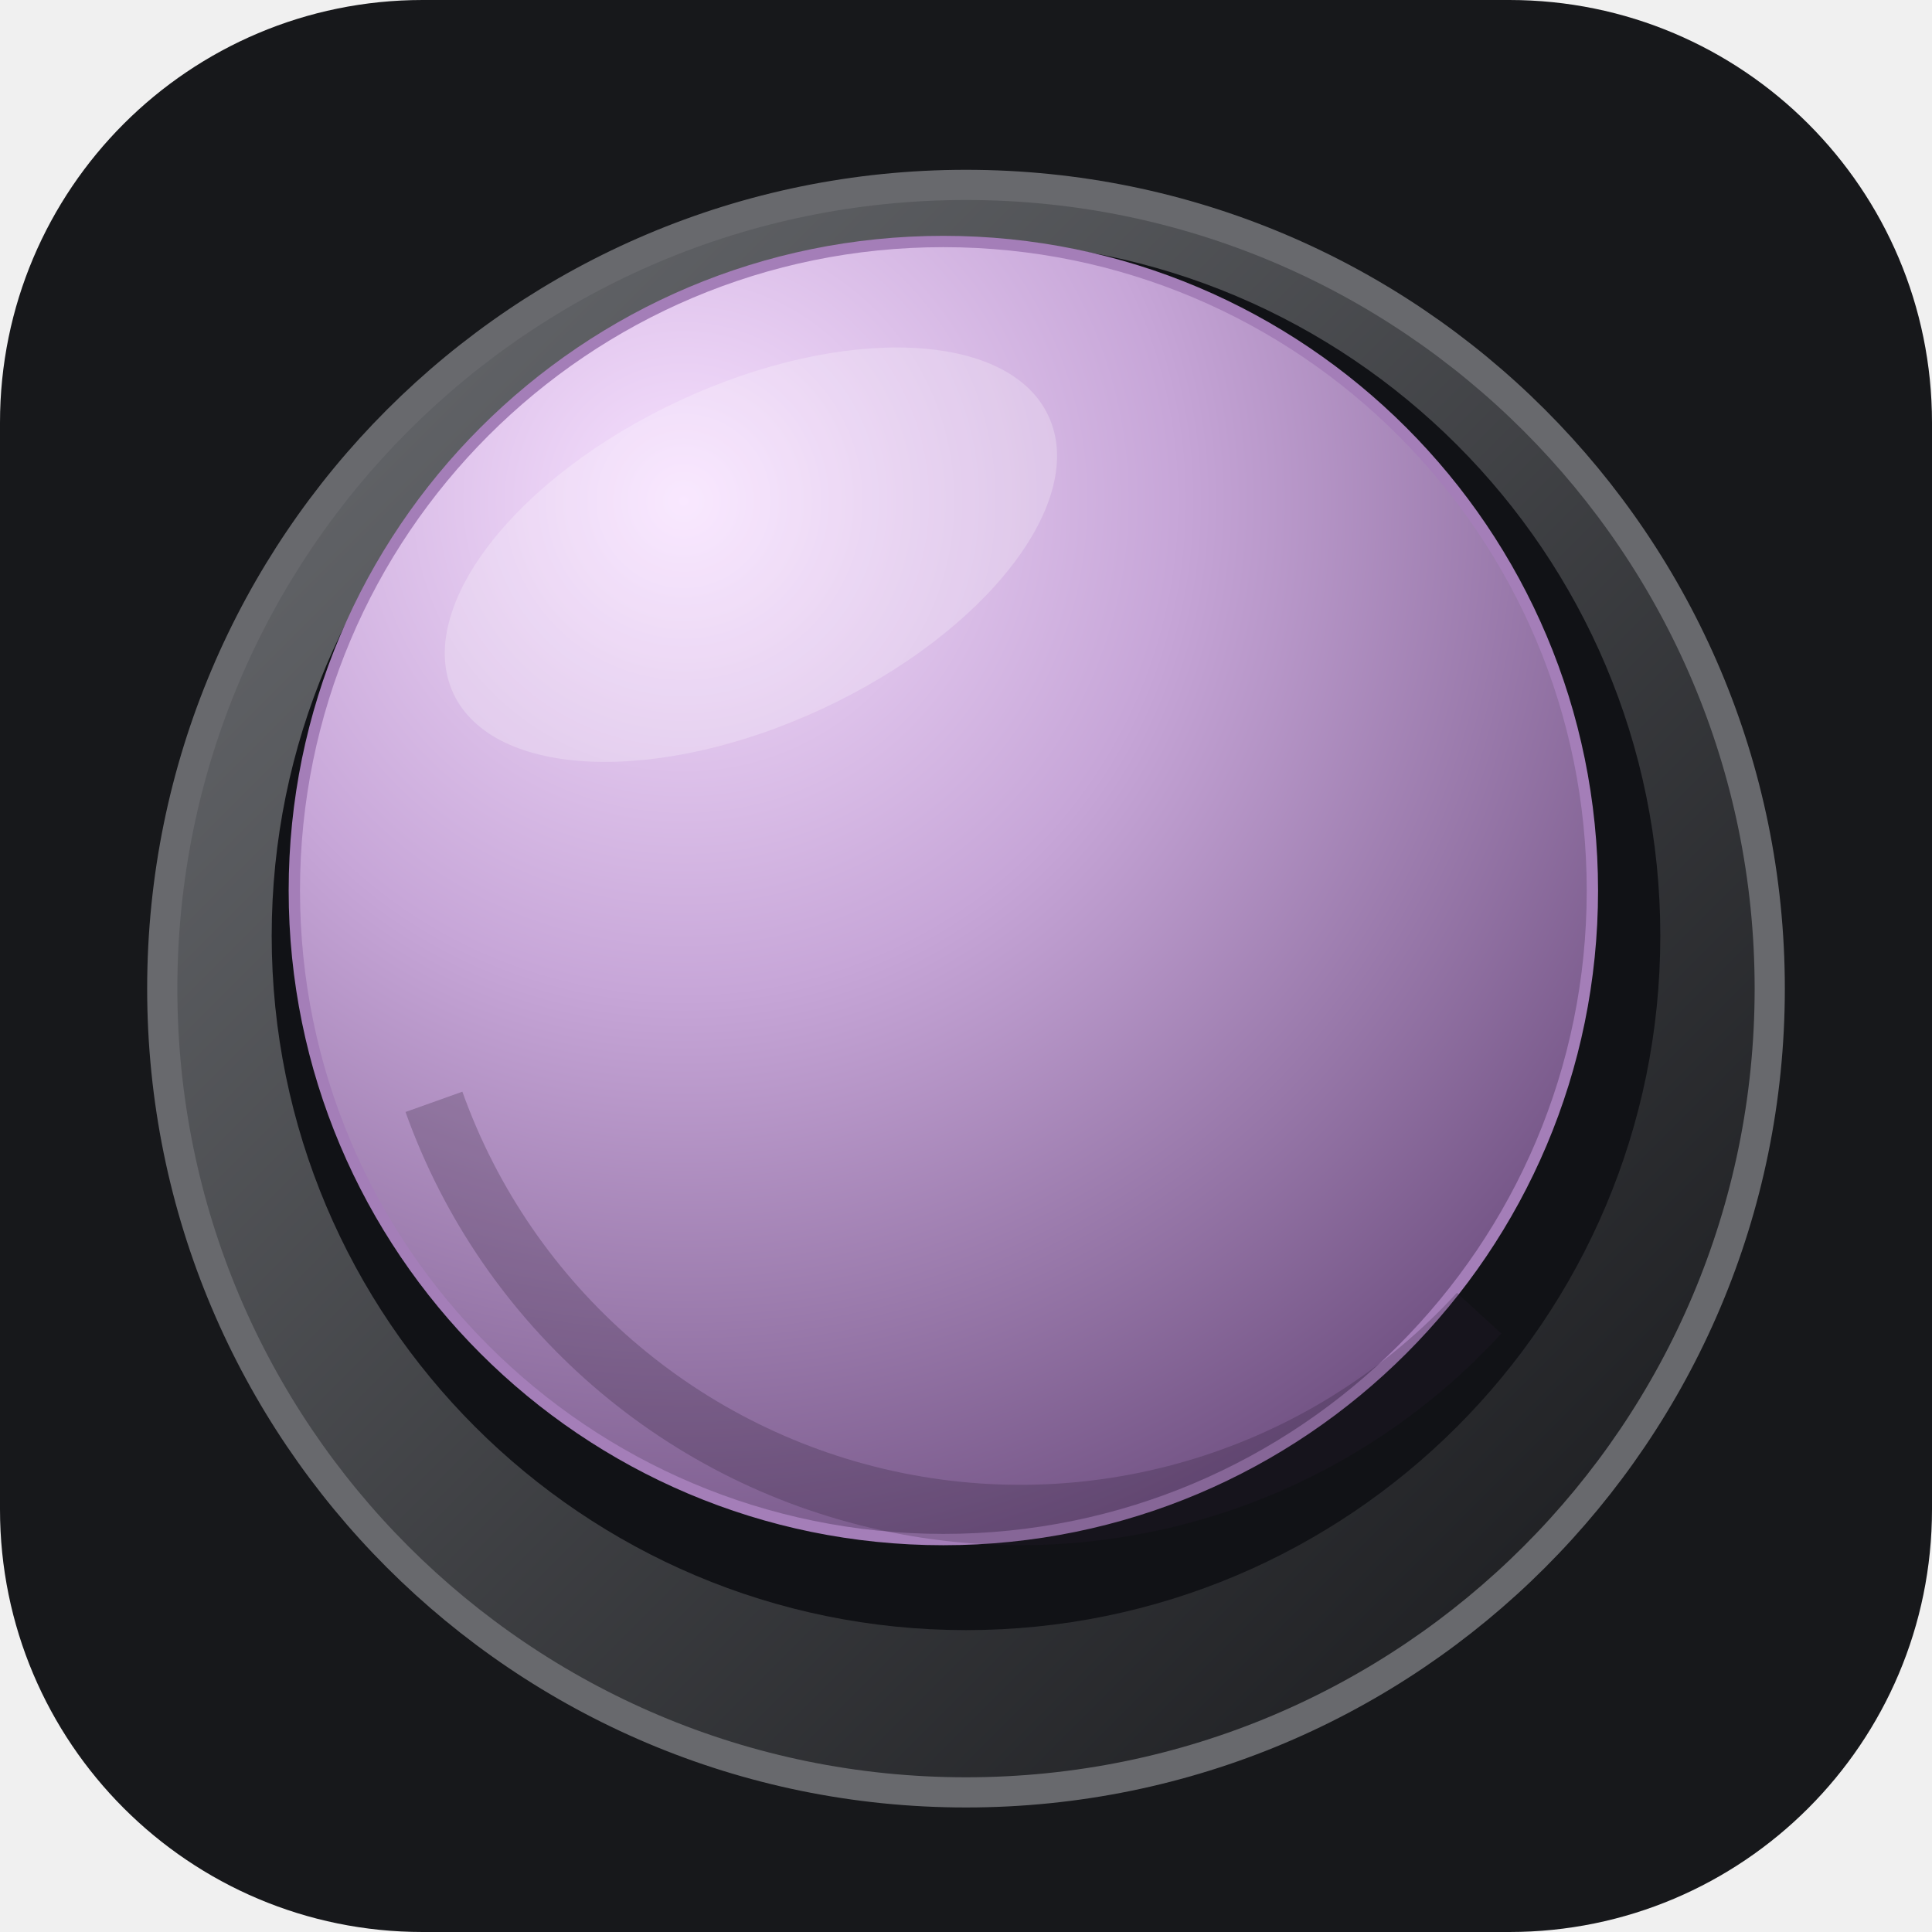
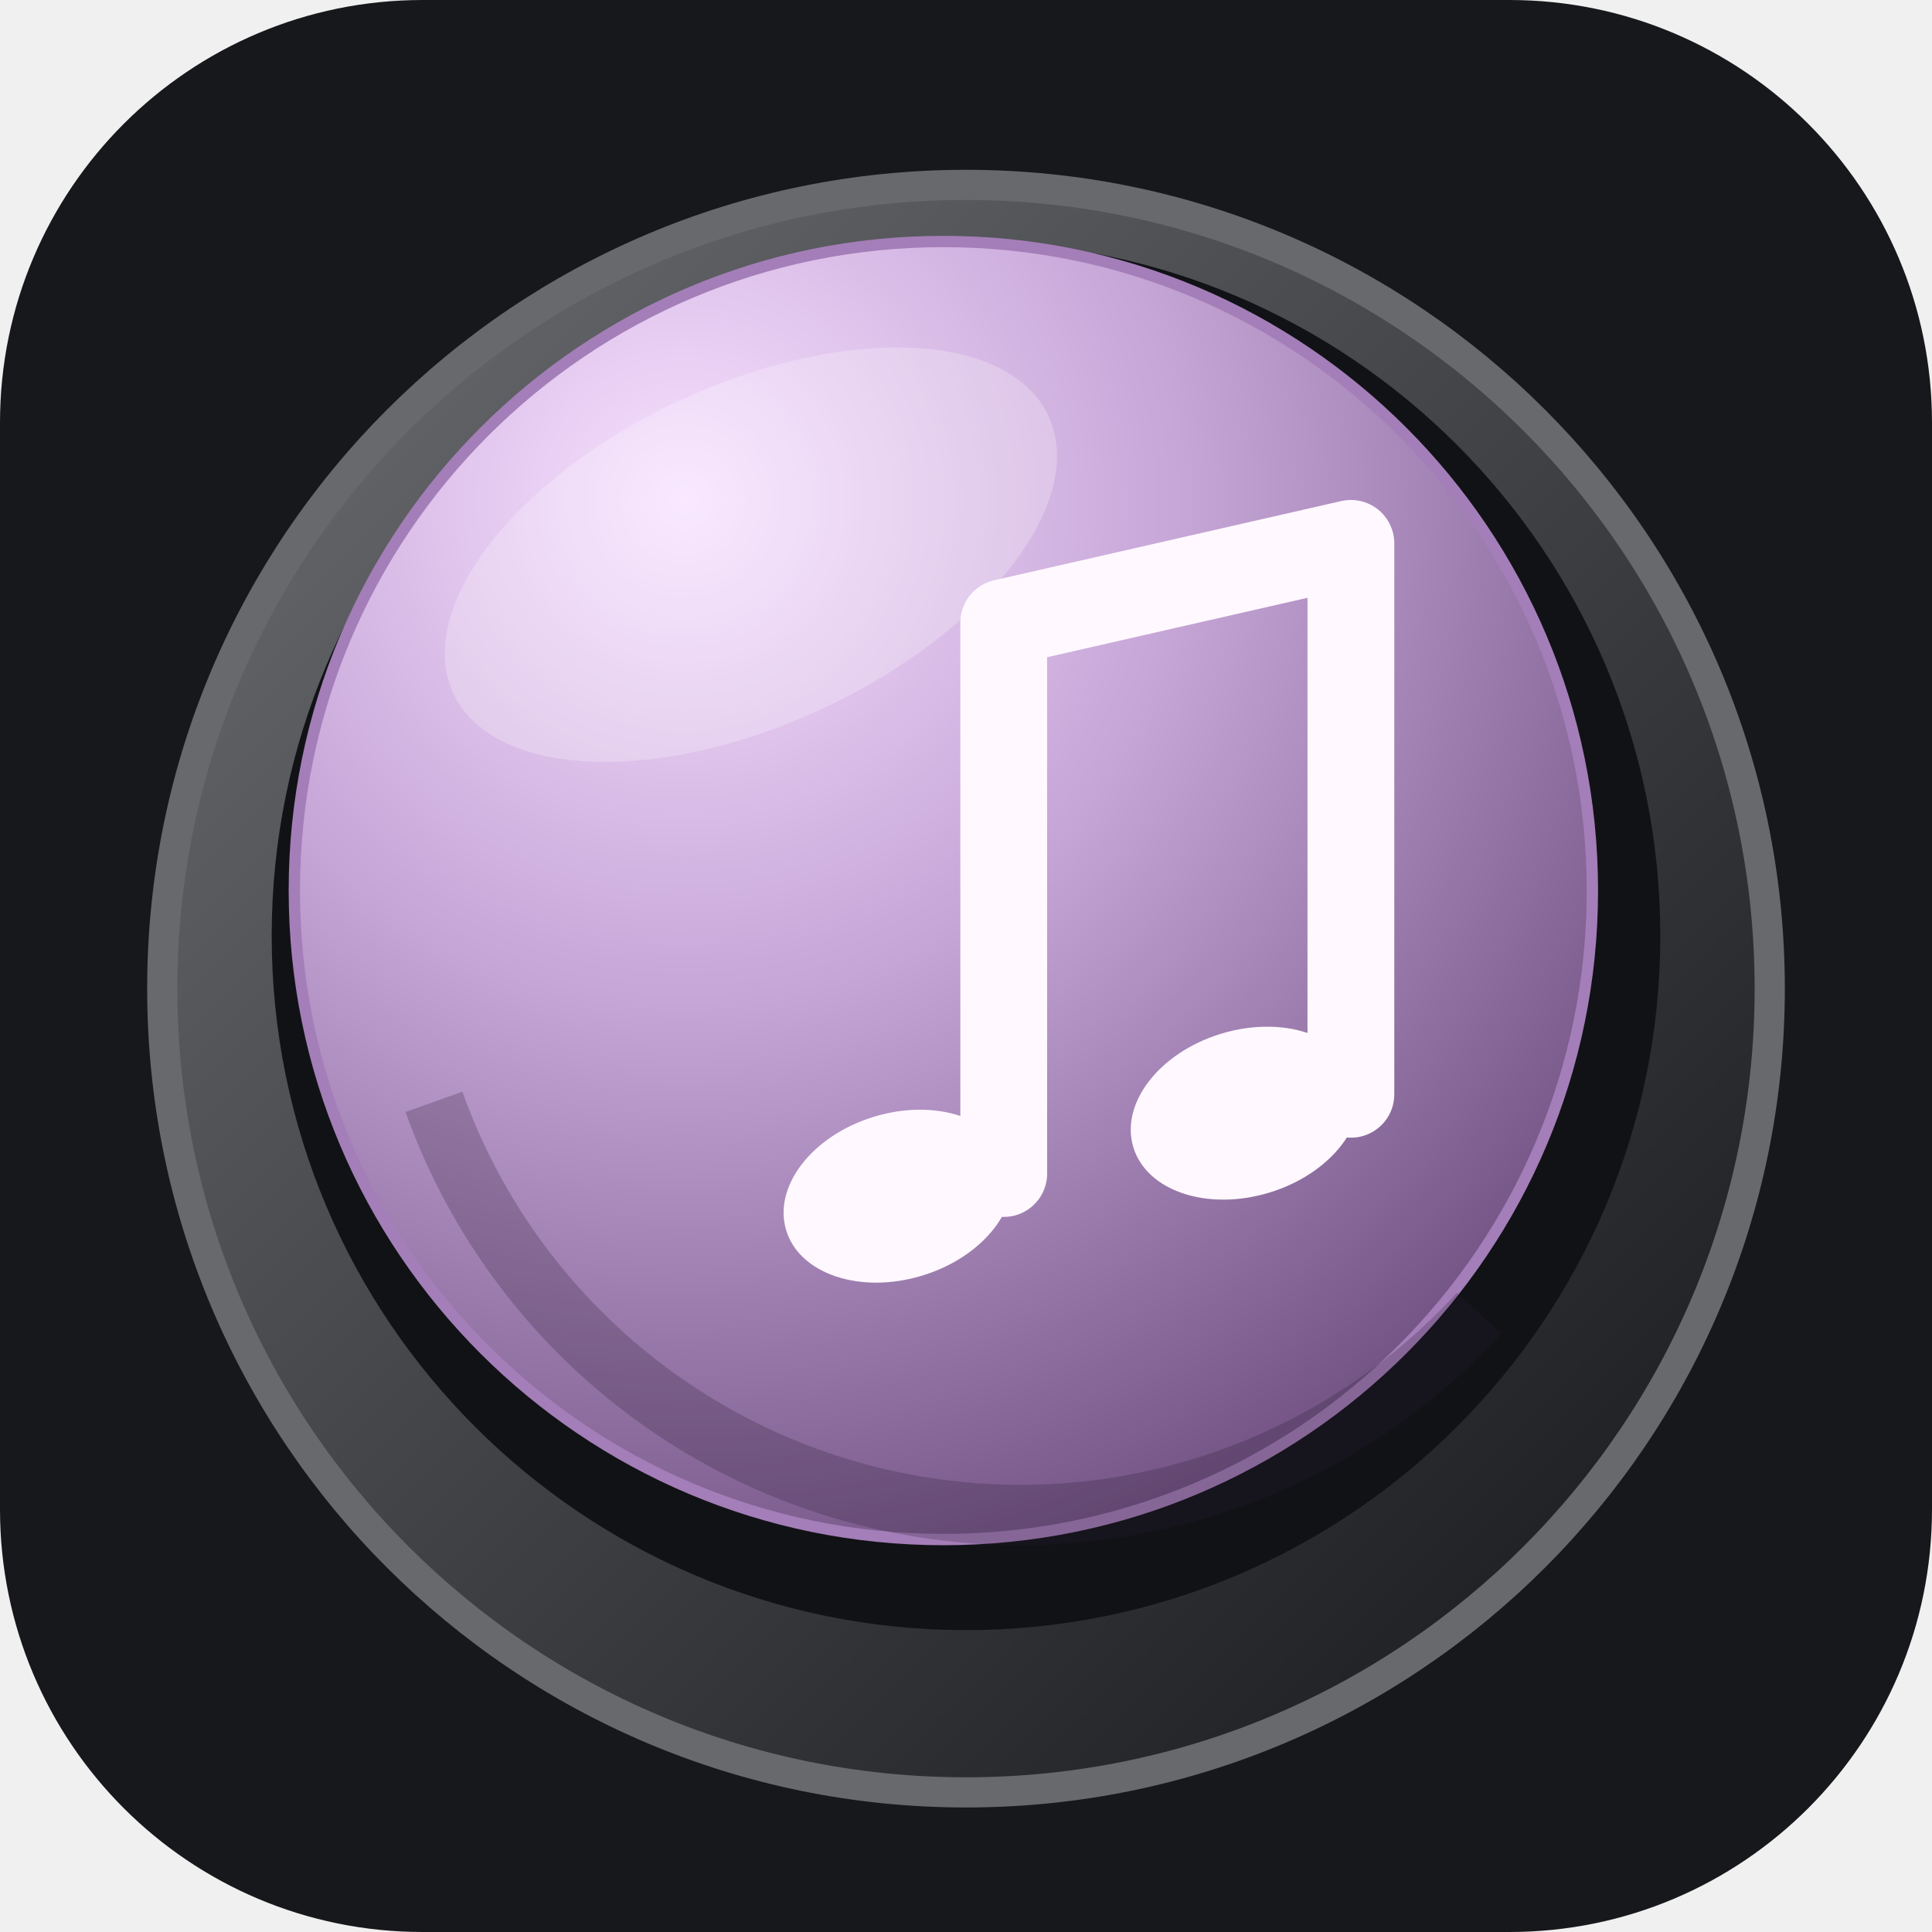
<svg xmlns="http://www.w3.org/2000/svg" viewBox="0 0 512 512">
  <defs>
    <radialGradient id="g" cx=".3" cy=".2" r=".9">
      <stop stop-color="#f7e1ff" />
      <stop offset=".42" stop-color="#c7a6d8" />
      <stop offset="1" stop-color="#6c4d7e" />
    </radialGradient>
    <linearGradient id="w" x2="1" y2="1">
      <stop stop-color="#6c6e72" />
      <stop offset="1" stop-color="#151619" />
    </linearGradient>
  </defs>
  <rect width="512" height="512" rx="112" fill="#17181b" />
  <circle cx="256" cy="262" r="213" fill="url(#w)" stroke="#68696d" stroke-width="8" />
  <circle cx="256" cy="248" r="184" fill="#111216" />
  <circle cx="250" cy="236" r="172" fill="url(#g)" stroke="#a47eb8" stroke-width="3" />
  <ellipse cx="199" cy="147" rx="87" ry="45" fill="#fff" opacity=".24" transform="rotate(-25 199 147)" />
  <path d="M115 292a165 165 0 0 0 277 56" fill="none" stroke="#24182c" stroke-width="16" opacity=".24" />
+   <g fill="none" stroke="#fff9ff" stroke-width="23" stroke-linecap="round" stroke-linejoin="round">
+     <path d="M266 165v146M266 165l92-21v146" />
+     <ellipse cx="238" cy="317" rx="31" ry="22" fill="#fff9ff" stroke="none" transform="rotate(-17 238 317)" />
+     <ellipse cx="330" cy="295" rx="31" ry="22" fill="#fff9ff" stroke="none" transform="rotate(-17 330 295)" />
+   </g>
</svg>
